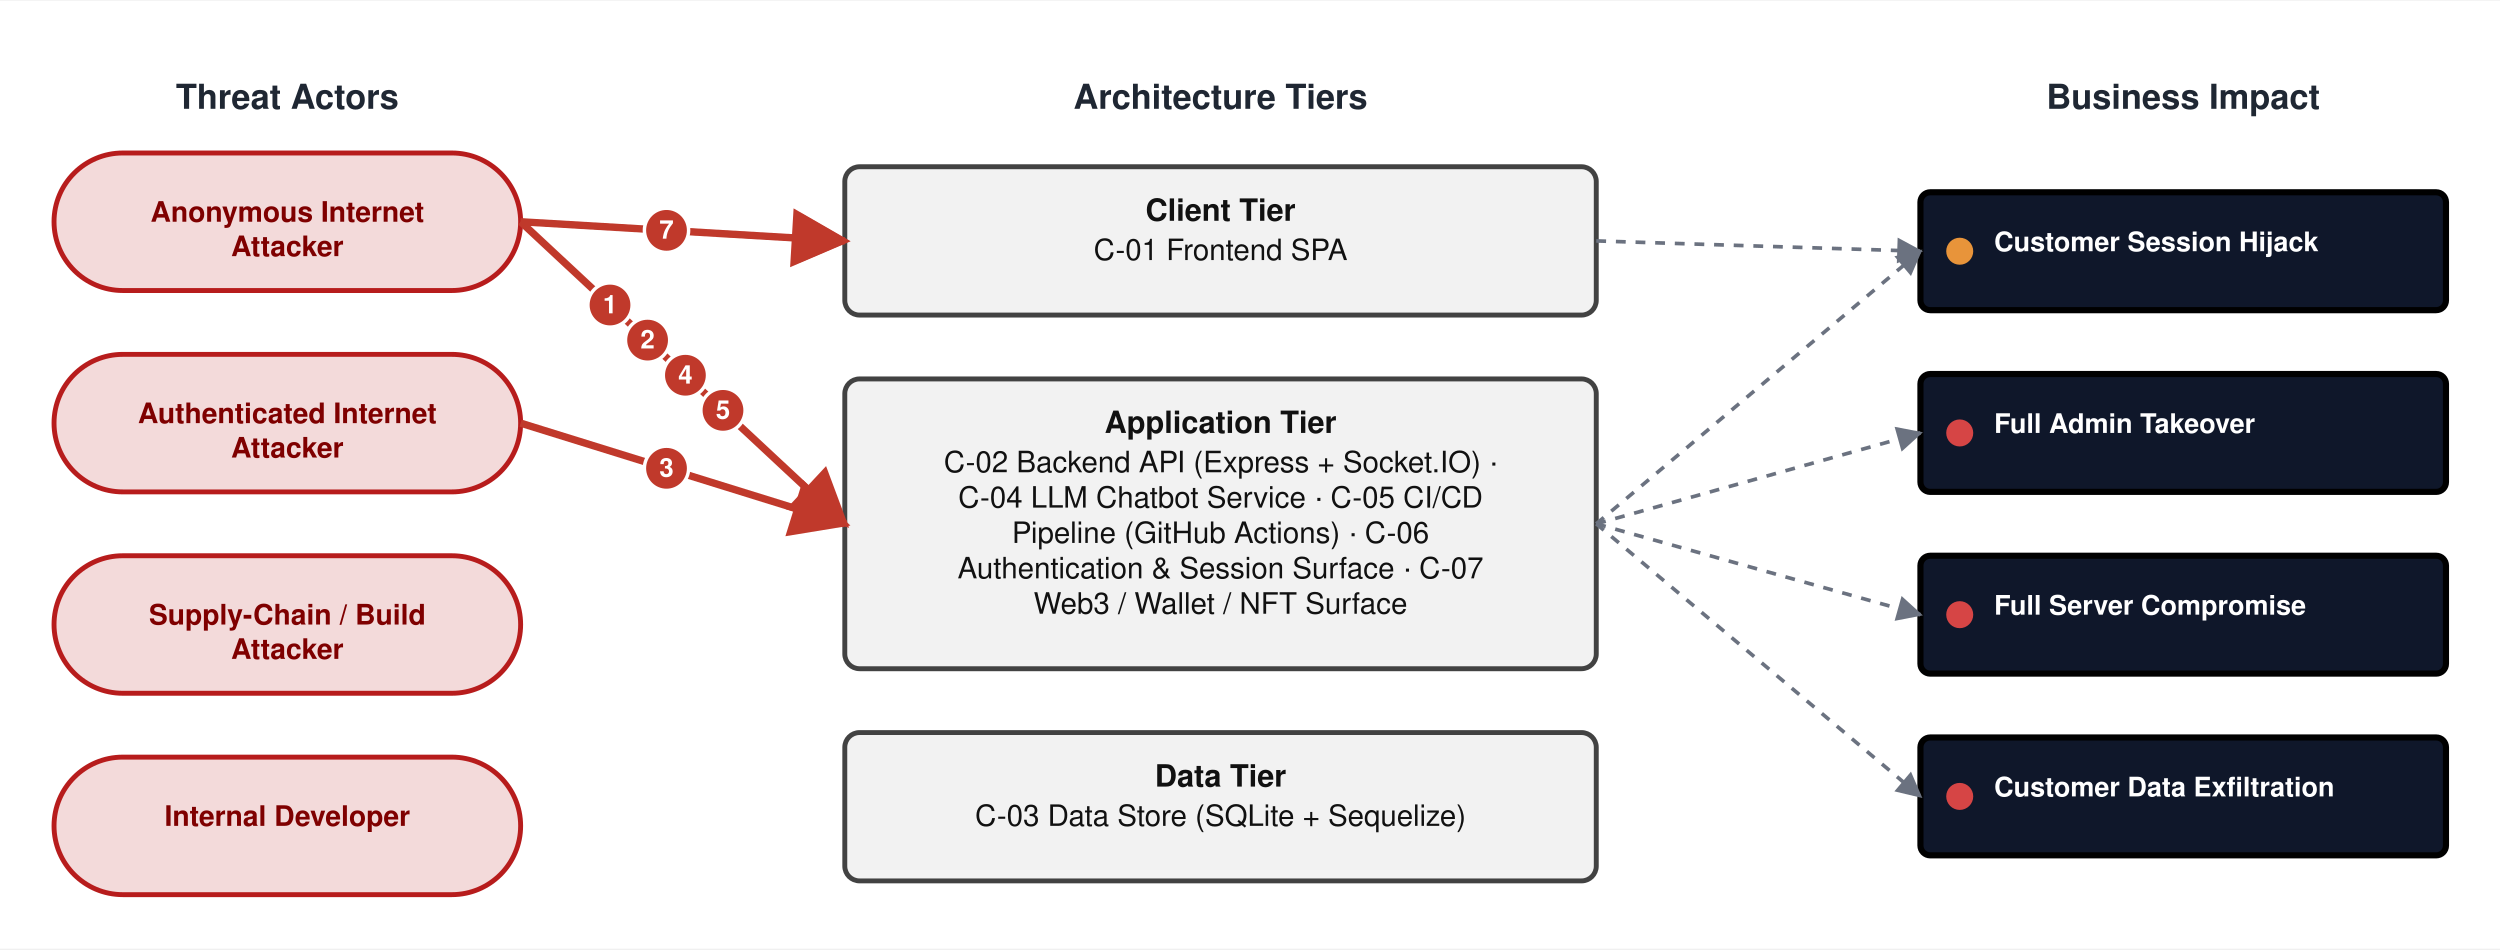
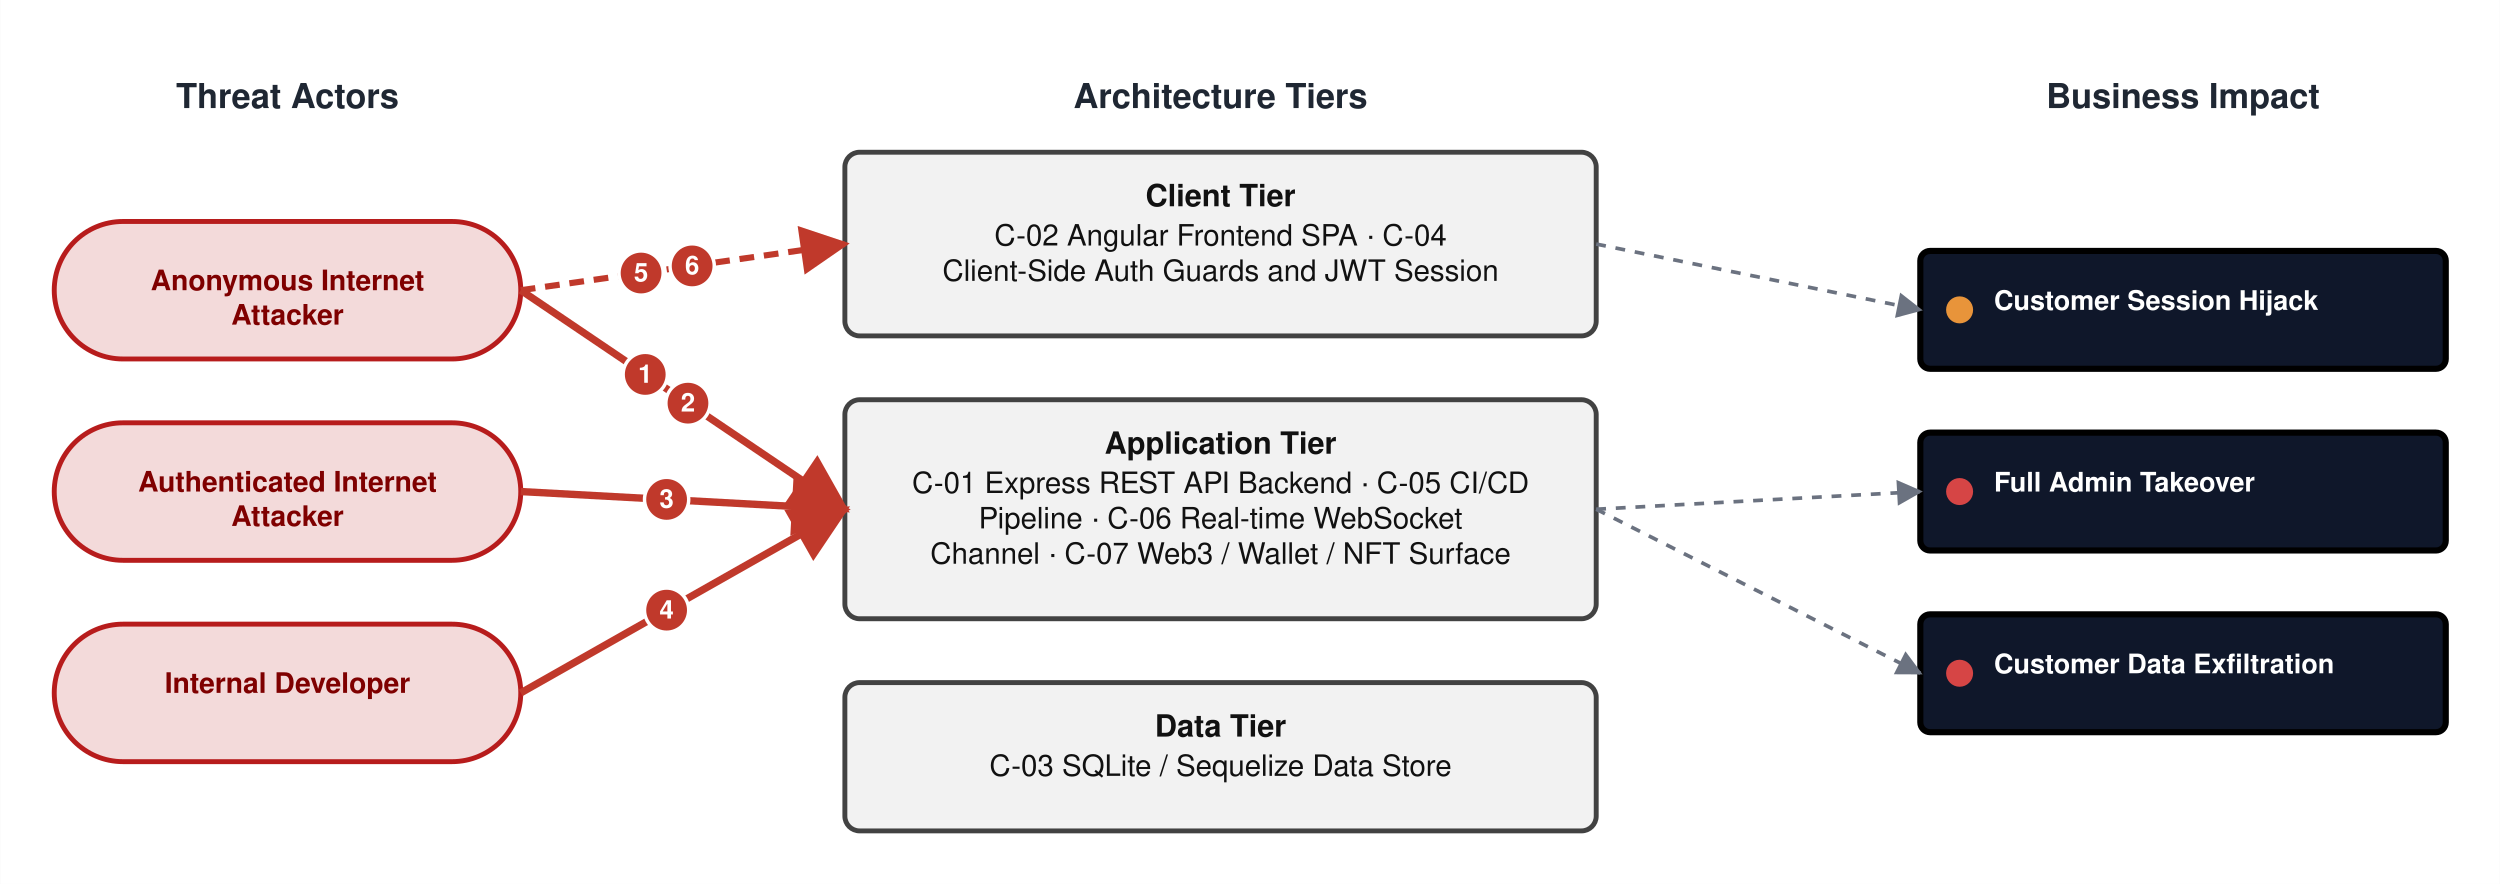
- <svg xmlns="http://www.w3.org/2000/svg" width="840" height="319" viewBox="0 0 1018 386" font-family="Helvetica, Arial, sans-serif" data-glyphs="1 2 3 4 5 6 7">
-   <rect x="0" y="0" width="1018" height="386" fill="#ffffff" />
+ <svg xmlns="http://www.w3.org/2000/svg" width="840" height="297" viewBox="0 0 1018 360" font-family="Helvetica, Arial, sans-serif" data-glyphs="1 2 3 4 5 6">
+   <rect x="0" y="0" width="1018" height="360" fill="#ffffff" />
  <defs>
    <marker id="f2attack" viewBox="0 0 10 10" refX="9" refY="5" markerWidth="8" markerHeight="8" orient="auto-start-reverse">
      <path d="M 0 0 L 10 5 L 0 10 z" fill="#c0392b" />
    </marker>
    <marker id="f2conseq" viewBox="0 0 10 10" refX="9" refY="5" markerWidth="7" markerHeight="7" orient="auto-start-reverse">
      <path d="M 0 0 L 10 5 L 0 10 z" fill="#6b7280" />
    </marker>
  </defs>
  <text x="117.0" y="44.0" font-family="Helvetica, Arial, sans-serif" font-size="14" font-weight="bold" fill="#1f2733" text-anchor="middle">Threat Actors</text>
  <text x="497.0" y="44.0" font-family="Helvetica, Arial, sans-serif" font-size="14" font-weight="bold" fill="#1f2733" text-anchor="middle">Architecture Tiers</text>
  <text x="889.0" y="44.0" font-family="Helvetica, Arial, sans-serif" font-size="14" font-weight="bold" fill="#1f2733" text-anchor="middle">Business Impact</text>
-   <rect x="22.0" y="62.0" width="190.0" height="56.0" rx="28.0" fill="#f3dada" stroke="#b71c1c" stroke-width="2" />
-   <text x="117.0" y="90.0" font-family="Helvetica, Arial, sans-serif" font-size="11.5" font-weight="bold" fill="#7f0000" text-anchor="middle">Anonymous Internet</text>
-   <text x="117.0" y="104.0" font-family="Helvetica, Arial, sans-serif" font-size="11.5" font-weight="bold" fill="#7f0000" text-anchor="middle">Attacker</text>
-   <rect x="22.0" y="144.0" width="190.0" height="56.0" rx="28.0" fill="#f3dada" stroke="#b71c1c" stroke-width="2" />
-   <text x="117.0" y="172.0" font-family="Helvetica, Arial, sans-serif" font-size="11.5" font-weight="bold" fill="#7f0000" text-anchor="middle">Authenticated Internet</text>
-   <text x="117.0" y="186.0" font-family="Helvetica, Arial, sans-serif" font-size="11.5" font-weight="bold" fill="#7f0000" text-anchor="middle">Attacker</text>
-   <rect x="22.0" y="226.0" width="190.0" height="56.0" rx="28.0" fill="#f3dada" stroke="#b71c1c" stroke-width="2" />
-   <text x="117.0" y="254.0" font-family="Helvetica, Arial, sans-serif" font-size="11.5" font-weight="bold" fill="#7f0000" text-anchor="middle">Supply-Chain / Build</text>
-   <text x="117.0" y="268.0" font-family="Helvetica, Arial, sans-serif" font-size="11.5" font-weight="bold" fill="#7f0000" text-anchor="middle">Attacker</text>
-   <rect x="22.0" y="308.0" width="190.0" height="56.0" rx="28.0" fill="#f3dada" stroke="#b71c1c" stroke-width="2" />
-   <text x="117.0" y="336.0" font-family="Helvetica, Arial, sans-serif" font-size="11.5" font-weight="bold" fill="#7f0000" text-anchor="middle">Internal Developer</text>
-   <rect x="344.0" y="67.6" width="306.0" height="60.4" rx="6" fill="#f2f2f2" stroke="#424242" stroke-width="2" />
-   <text x="497.0" y="89.6" font-family="Helvetica, Arial, sans-serif" font-size="12.5" font-weight="bold" fill="#111111" text-anchor="middle">Client Tier</text>
-   <text x="497.0" y="105.6" font-family="Helvetica, Arial, sans-serif" font-size="12" font-weight="normal" fill="#111111" text-anchor="middle">C-01 Frontend SPA</text>
-   <rect x="344.0" y="154.0" width="306.0" height="118.0" rx="6" fill="#f2f2f2" stroke="#424242" stroke-width="2" />
-   <text x="497.0" y="176.0" font-family="Helvetica, Arial, sans-serif" font-size="12.5" font-weight="bold" fill="#111111" text-anchor="middle">Application Tier</text>
-   <text x="497.0" y="192.0" font-family="Helvetica, Arial, sans-serif" font-size="12" font-weight="normal" fill="#111111" text-anchor="middle">C-02 Backend API (Express + Socket.IO) ·</text>
-   <text x="497.0" y="206.4" font-family="Helvetica, Arial, sans-serif" font-size="12" font-weight="normal" fill="#111111" text-anchor="middle">C-04 LLM Chatbot Service · C-05 CI/CD</text>
-   <text x="497.0" y="220.8" font-family="Helvetica, Arial, sans-serif" font-size="12" font-weight="normal" fill="#111111" text-anchor="middle">Pipeline (GitHub Actions) · C-06</text>
-   <text x="497.0" y="235.2" font-family="Helvetica, Arial, sans-serif" font-size="12" font-weight="normal" fill="#111111" text-anchor="middle">Authentication &amp; Session Surface · C-07</text>
-   <text x="497.0" y="249.6" font-family="Helvetica, Arial, sans-serif" font-size="12" font-weight="normal" fill="#111111" text-anchor="middle">Web3 / Wallet / NFT Surface</text>
-   <rect x="344.0" y="298.0" width="306.0" height="60.4" rx="6" fill="#f2f2f2" stroke="#424242" stroke-width="2" />
-   <text x="497.0" y="320.0" font-family="Helvetica, Arial, sans-serif" font-size="12.5" font-weight="bold" fill="#111111" text-anchor="middle">Data Tier</text>
-   <text x="497.0" y="336.0" font-family="Helvetica, Arial, sans-serif" font-size="12" font-weight="normal" fill="#111111" text-anchor="middle">C-03 Data Store (SQLite + Sequelize)</text>
-   <rect x="782.0" y="78.0" width="214.0" height="48.0" rx="4" fill="#0f172a" stroke="#000000" stroke-width="2.5" />
-   <circle cx="798.0" cy="102.0" r="5.0" fill="#e8943a" stroke="#e8943a" stroke-width="1" />
-   <text x="812.0" y="102.0" font-family="Helvetica, Arial, sans-serif" font-size="11" font-weight="bold" fill="#ffffff" text-anchor="start">Customer Session Hijack</text>
-   <rect x="782.0" y="152.0" width="214.0" height="48.0" rx="4" fill="#0f172a" stroke="#000000" stroke-width="2.5" />
-   <circle cx="798.0" cy="176.0" r="5.0" fill="#d64545" stroke="#d64545" stroke-width="1" />
-   <text x="812.0" y="176.0" font-family="Helvetica, Arial, sans-serif" font-size="11" font-weight="bold" fill="#ffffff" text-anchor="start">Full Admin Takeover</text>
-   <rect x="782.0" y="226.0" width="214.0" height="48.0" rx="4" fill="#0f172a" stroke="#000000" stroke-width="2.5" />
-   <circle cx="798.0" cy="250.0" r="5.0" fill="#d64545" stroke="#d64545" stroke-width="1" />
-   <text x="812.0" y="250.0" font-family="Helvetica, Arial, sans-serif" font-size="11" font-weight="bold" fill="#ffffff" text-anchor="start">Full Server Compromise</text>
-   <rect x="782.0" y="300.0" width="214.0" height="48.0" rx="4" fill="#0f172a" stroke="#000000" stroke-width="2.5" />
-   <circle cx="798.0" cy="324.0" r="5.0" fill="#d64545" stroke="#d64545" stroke-width="1" />
-   <text x="812.0" y="324.0" font-family="Helvetica, Arial, sans-serif" font-size="11" font-weight="bold" fill="#ffffff" text-anchor="start">Customer Data Exfiltration</text>
-   <line x1="650.0" y1="213.0" x2="782.0" y2="324.0" stroke="#6b7280" stroke-width="1.5" stroke-dasharray="4 4" marker-end="url(#f2conseq)" />
-   <line x1="650.0" y1="213.0" x2="782.0" y2="176.0" stroke="#6b7280" stroke-width="1.5" stroke-dasharray="4 4" marker-end="url(#f2conseq)" />
-   <line x1="650.0" y1="213.0" x2="782.0" y2="102.0" stroke="#6b7280" stroke-width="1.5" stroke-dasharray="4 4" marker-end="url(#f2conseq)" />
-   <line x1="650.0" y1="213.0" x2="782.0" y2="250.0" stroke="#6b7280" stroke-width="1.5" stroke-dasharray="4 4" marker-end="url(#f2conseq)" />
-   <line x1="650.0" y1="97.8" x2="782.0" y2="102.0" stroke="#6b7280" stroke-width="1.5" stroke-dasharray="4 4" marker-end="url(#f2conseq)" />
-   <line x1="212.0" y1="90.0" x2="344.0" y2="213.0" stroke="#c0392b" stroke-width="3.0" marker-end="url(#f2attack)" />
-   <circle cx="248.4" cy="123.9" r="9.0" fill="#c0392b" stroke="#ffffff" stroke-width="1.4" />
-   <text x="248.4" y="127.3" font-family="Helvetica, Arial, sans-serif" font-size="10.5" font-weight="bold" fill="#ffffff" text-anchor="middle">1</text>
-   <circle cx="263.7" cy="138.2" r="9.0" fill="#c0392b" stroke="#ffffff" stroke-width="1.4" />
-   <text x="263.7" y="141.6" font-family="Helvetica, Arial, sans-serif" font-size="10.5" font-weight="bold" fill="#ffffff" text-anchor="middle">2</text>
-   <circle cx="279.1" cy="152.5" r="9.0" fill="#c0392b" stroke="#ffffff" stroke-width="1.4" />
-   <text x="279.1" y="155.9" font-family="Helvetica, Arial, sans-serif" font-size="10.5" font-weight="bold" fill="#ffffff" text-anchor="middle">4</text>
-   <circle cx="294.4" cy="166.8" r="9.0" fill="#c0392b" stroke="#ffffff" stroke-width="1.4" />
-   <text x="294.4" y="170.2" font-family="Helvetica, Arial, sans-serif" font-size="10.5" font-weight="bold" fill="#ffffff" text-anchor="middle">5</text>
-   <line x1="212.0" y1="172.0" x2="344.0" y2="213.0" stroke="#c0392b" stroke-width="3.0" marker-end="url(#f2attack)" />
-   <circle cx="271.4" cy="190.4" r="9.0" fill="#c0392b" stroke="#ffffff" stroke-width="1.4" />
-   <text x="271.4" y="193.8" font-family="Helvetica, Arial, sans-serif" font-size="10.5" font-weight="bold" fill="#ffffff" text-anchor="middle">3</text>
-   <line x1="212.0" y1="90.0" x2="344.0" y2="97.8" stroke="#c0392b" stroke-width="2.5" stroke-dasharray="6 4" marker-end="url(#f2attack)" />
-   <circle cx="271.4" cy="93.5" r="9.0" fill="#c0392b" stroke="#ffffff" stroke-width="1.4" />
-   <text x="271.4" y="96.9" font-family="Helvetica, Arial, sans-serif" font-size="10.5" font-weight="bold" fill="#ffffff" text-anchor="middle">6</text>
-   <line x1="212.0" y1="90.0" x2="344.0" y2="97.8" stroke="#c0392b" stroke-width="3.0" marker-end="url(#f2attack)" />
-   <circle cx="271.4" cy="93.5" r="9.0" fill="#c0392b" stroke="#ffffff" stroke-width="1.4" />
-   <text x="271.4" y="96.9" font-family="Helvetica, Arial, sans-serif" font-size="10.5" font-weight="bold" fill="#ffffff" text-anchor="middle">7</text>
+   <rect x="22.0" y="90.2" width="190.0" height="56.0" rx="28.0" fill="#f3dada" stroke="#b71c1c" stroke-width="2" />
+   <text x="117.0" y="118.2" font-family="Helvetica, Arial, sans-serif" font-size="11.5" font-weight="bold" fill="#7f0000" text-anchor="middle">Anonymous Internet</text>
+   <text x="117.0" y="132.2" font-family="Helvetica, Arial, sans-serif" font-size="11.5" font-weight="bold" fill="#7f0000" text-anchor="middle">Attacker</text>
+   <rect x="22.0" y="172.2" width="190.0" height="56.0" rx="28.0" fill="#f3dada" stroke="#b71c1c" stroke-width="2" />
+   <text x="117.0" y="200.2" font-family="Helvetica, Arial, sans-serif" font-size="11.5" font-weight="bold" fill="#7f0000" text-anchor="middle">Authenticated Internet</text>
+   <text x="117.0" y="214.2" font-family="Helvetica, Arial, sans-serif" font-size="11.5" font-weight="bold" fill="#7f0000" text-anchor="middle">Attacker</text>
+   <rect x="22.0" y="254.2" width="190.0" height="56.0" rx="28.0" fill="#f3dada" stroke="#b71c1c" stroke-width="2" />
+   <text x="117.0" y="282.2" font-family="Helvetica, Arial, sans-serif" font-size="11.5" font-weight="bold" fill="#7f0000" text-anchor="middle">Internal Developer</text>
+   <rect x="344.0" y="62.0" width="306.0" height="74.8" rx="6" fill="#f2f2f2" stroke="#424242" stroke-width="2" />
+   <text x="497.0" y="84.0" font-family="Helvetica, Arial, sans-serif" font-size="12.5" font-weight="bold" fill="#111111" text-anchor="middle">Client Tier</text>
+   <text x="497.0" y="100.0" font-family="Helvetica, Arial, sans-serif" font-size="12" font-weight="normal" fill="#111111" text-anchor="middle">C-02 Angular Frontend SPA · C-04</text>
+   <text x="497.0" y="114.4" font-family="Helvetica, Arial, sans-serif" font-size="12" font-weight="normal" fill="#111111" text-anchor="middle">Client-Side Auth Guards and JWT Session</text>
+   <rect x="344.0" y="162.8" width="306.0" height="89.2" rx="6" fill="#f2f2f2" stroke="#424242" stroke-width="2" />
+   <text x="497.0" y="184.8" font-family="Helvetica, Arial, sans-serif" font-size="12.5" font-weight="bold" fill="#111111" text-anchor="middle">Application Tier</text>
+   <text x="497.0" y="200.8" font-family="Helvetica, Arial, sans-serif" font-size="12" font-weight="normal" fill="#111111" text-anchor="middle">C-01 Express REST API Backend · C-05 CI/CD</text>
+   <text x="497.0" y="215.2" font-family="Helvetica, Arial, sans-serif" font-size="12" font-weight="normal" fill="#111111" text-anchor="middle">Pipeline · C-06 Real-time WebSocket</text>
+   <text x="497.0" y="229.6" font-family="Helvetica, Arial, sans-serif" font-size="12" font-weight="normal" fill="#111111" text-anchor="middle">Channel · C-07 Web3 / Wallet / NFT Surface</text>
+   <rect x="344.0" y="278.0" width="306.0" height="60.4" rx="6" fill="#f2f2f2" stroke="#424242" stroke-width="2" />
+   <text x="497.0" y="300.0" font-family="Helvetica, Arial, sans-serif" font-size="12.5" font-weight="bold" fill="#111111" text-anchor="middle">Data Tier</text>
+   <text x="497.0" y="316.0" font-family="Helvetica, Arial, sans-serif" font-size="12" font-weight="normal" fill="#111111" text-anchor="middle">C-03 SQLite / Sequelize Data Store</text>
+   <rect x="782.0" y="102.2" width="214.0" height="48.0" rx="4" fill="#0f172a" stroke="#000000" stroke-width="2.5" />
+   <circle cx="798.0" cy="126.2" r="5.0" fill="#e8943a" stroke="#e8943a" stroke-width="1" />
+   <text x="812.0" y="126.2" font-family="Helvetica, Arial, sans-serif" font-size="11" font-weight="bold" fill="#ffffff" text-anchor="start">Customer Session Hijack</text>
+   <rect x="782.0" y="176.2" width="214.0" height="48.0" rx="4" fill="#0f172a" stroke="#000000" stroke-width="2.5" />
+   <circle cx="798.0" cy="200.2" r="5.0" fill="#d64545" stroke="#d64545" stroke-width="1" />
+   <text x="812.0" y="200.2" font-family="Helvetica, Arial, sans-serif" font-size="11" font-weight="bold" fill="#ffffff" text-anchor="start">Full Admin Takeover</text>
+   <rect x="782.0" y="250.2" width="214.0" height="48.0" rx="4" fill="#0f172a" stroke="#000000" stroke-width="2.5" />
+   <circle cx="798.0" cy="274.2" r="5.0" fill="#d64545" stroke="#d64545" stroke-width="1" />
+   <text x="812.0" y="274.2" font-family="Helvetica, Arial, sans-serif" font-size="11" font-weight="bold" fill="#ffffff" text-anchor="start">Customer Data Exfiltration</text>
+   <line x1="650.0" y1="207.4" x2="782.0" y2="274.2" stroke="#6b7280" stroke-width="1.5" stroke-dasharray="4 4" marker-end="url(#f2conseq)" />
+   <line x1="650.0" y1="207.4" x2="782.0" y2="200.2" stroke="#6b7280" stroke-width="1.5" stroke-dasharray="4 4" marker-end="url(#f2conseq)" />
+   <line x1="650.0" y1="99.4" x2="782.0" y2="126.2" stroke="#6b7280" stroke-width="1.5" stroke-dasharray="4 4" marker-end="url(#f2conseq)" />
+   <line x1="212.0" y1="118.2" x2="344.0" y2="207.4" stroke="#c0392b" stroke-width="3.0" marker-end="url(#f2attack)" />
+   <circle cx="262.7" cy="152.5" r="9.0" fill="#c0392b" stroke="#ffffff" stroke-width="1.4" />
+   <text x="262.7" y="155.9" font-family="Helvetica, Arial, sans-serif" font-size="10.5" font-weight="bold" fill="#ffffff" text-anchor="middle">1</text>
+   <circle cx="280.1" cy="164.2" r="9.0" fill="#c0392b" stroke="#ffffff" stroke-width="1.4" />
+   <text x="280.1" y="167.6" font-family="Helvetica, Arial, sans-serif" font-size="10.5" font-weight="bold" fill="#ffffff" text-anchor="middle">2</text>
+   <line x1="212.0" y1="200.2" x2="344.0" y2="207.4" stroke="#c0392b" stroke-width="3.0" marker-end="url(#f2attack)" />
+   <circle cx="271.4" cy="203.4" r="9.0" fill="#c0392b" stroke="#ffffff" stroke-width="1.4" />
+   <text x="271.4" y="206.8" font-family="Helvetica, Arial, sans-serif" font-size="10.5" font-weight="bold" fill="#ffffff" text-anchor="middle">3</text>
+   <line x1="212.0" y1="282.2" x2="344.0" y2="207.4" stroke="#c0392b" stroke-width="3.0" marker-end="url(#f2attack)" />
+   <circle cx="271.4" cy="248.5" r="9.0" fill="#c0392b" stroke="#ffffff" stroke-width="1.4" />
+   <text x="271.4" y="251.9" font-family="Helvetica, Arial, sans-serif" font-size="10.5" font-weight="bold" fill="#ffffff" text-anchor="middle">4</text>
+   <line x1="212.0" y1="118.2" x2="344.0" y2="99.4" stroke="#c0392b" stroke-width="2.5" stroke-dasharray="6 4" marker-end="url(#f2attack)" />
+   <circle cx="261.0" cy="111.2" r="9.0" fill="#c0392b" stroke="#ffffff" stroke-width="1.4" />
+   <text x="261.0" y="114.6" font-family="Helvetica, Arial, sans-serif" font-size="10.5" font-weight="bold" fill="#ffffff" text-anchor="middle">5</text>
+   <circle cx="281.8" cy="108.3" r="9.0" fill="#c0392b" stroke="#ffffff" stroke-width="1.4" />
+   <text x="281.8" y="111.7" font-family="Helvetica, Arial, sans-serif" font-size="10.5" font-weight="bold" fill="#ffffff" text-anchor="middle">6</text>
</svg>
